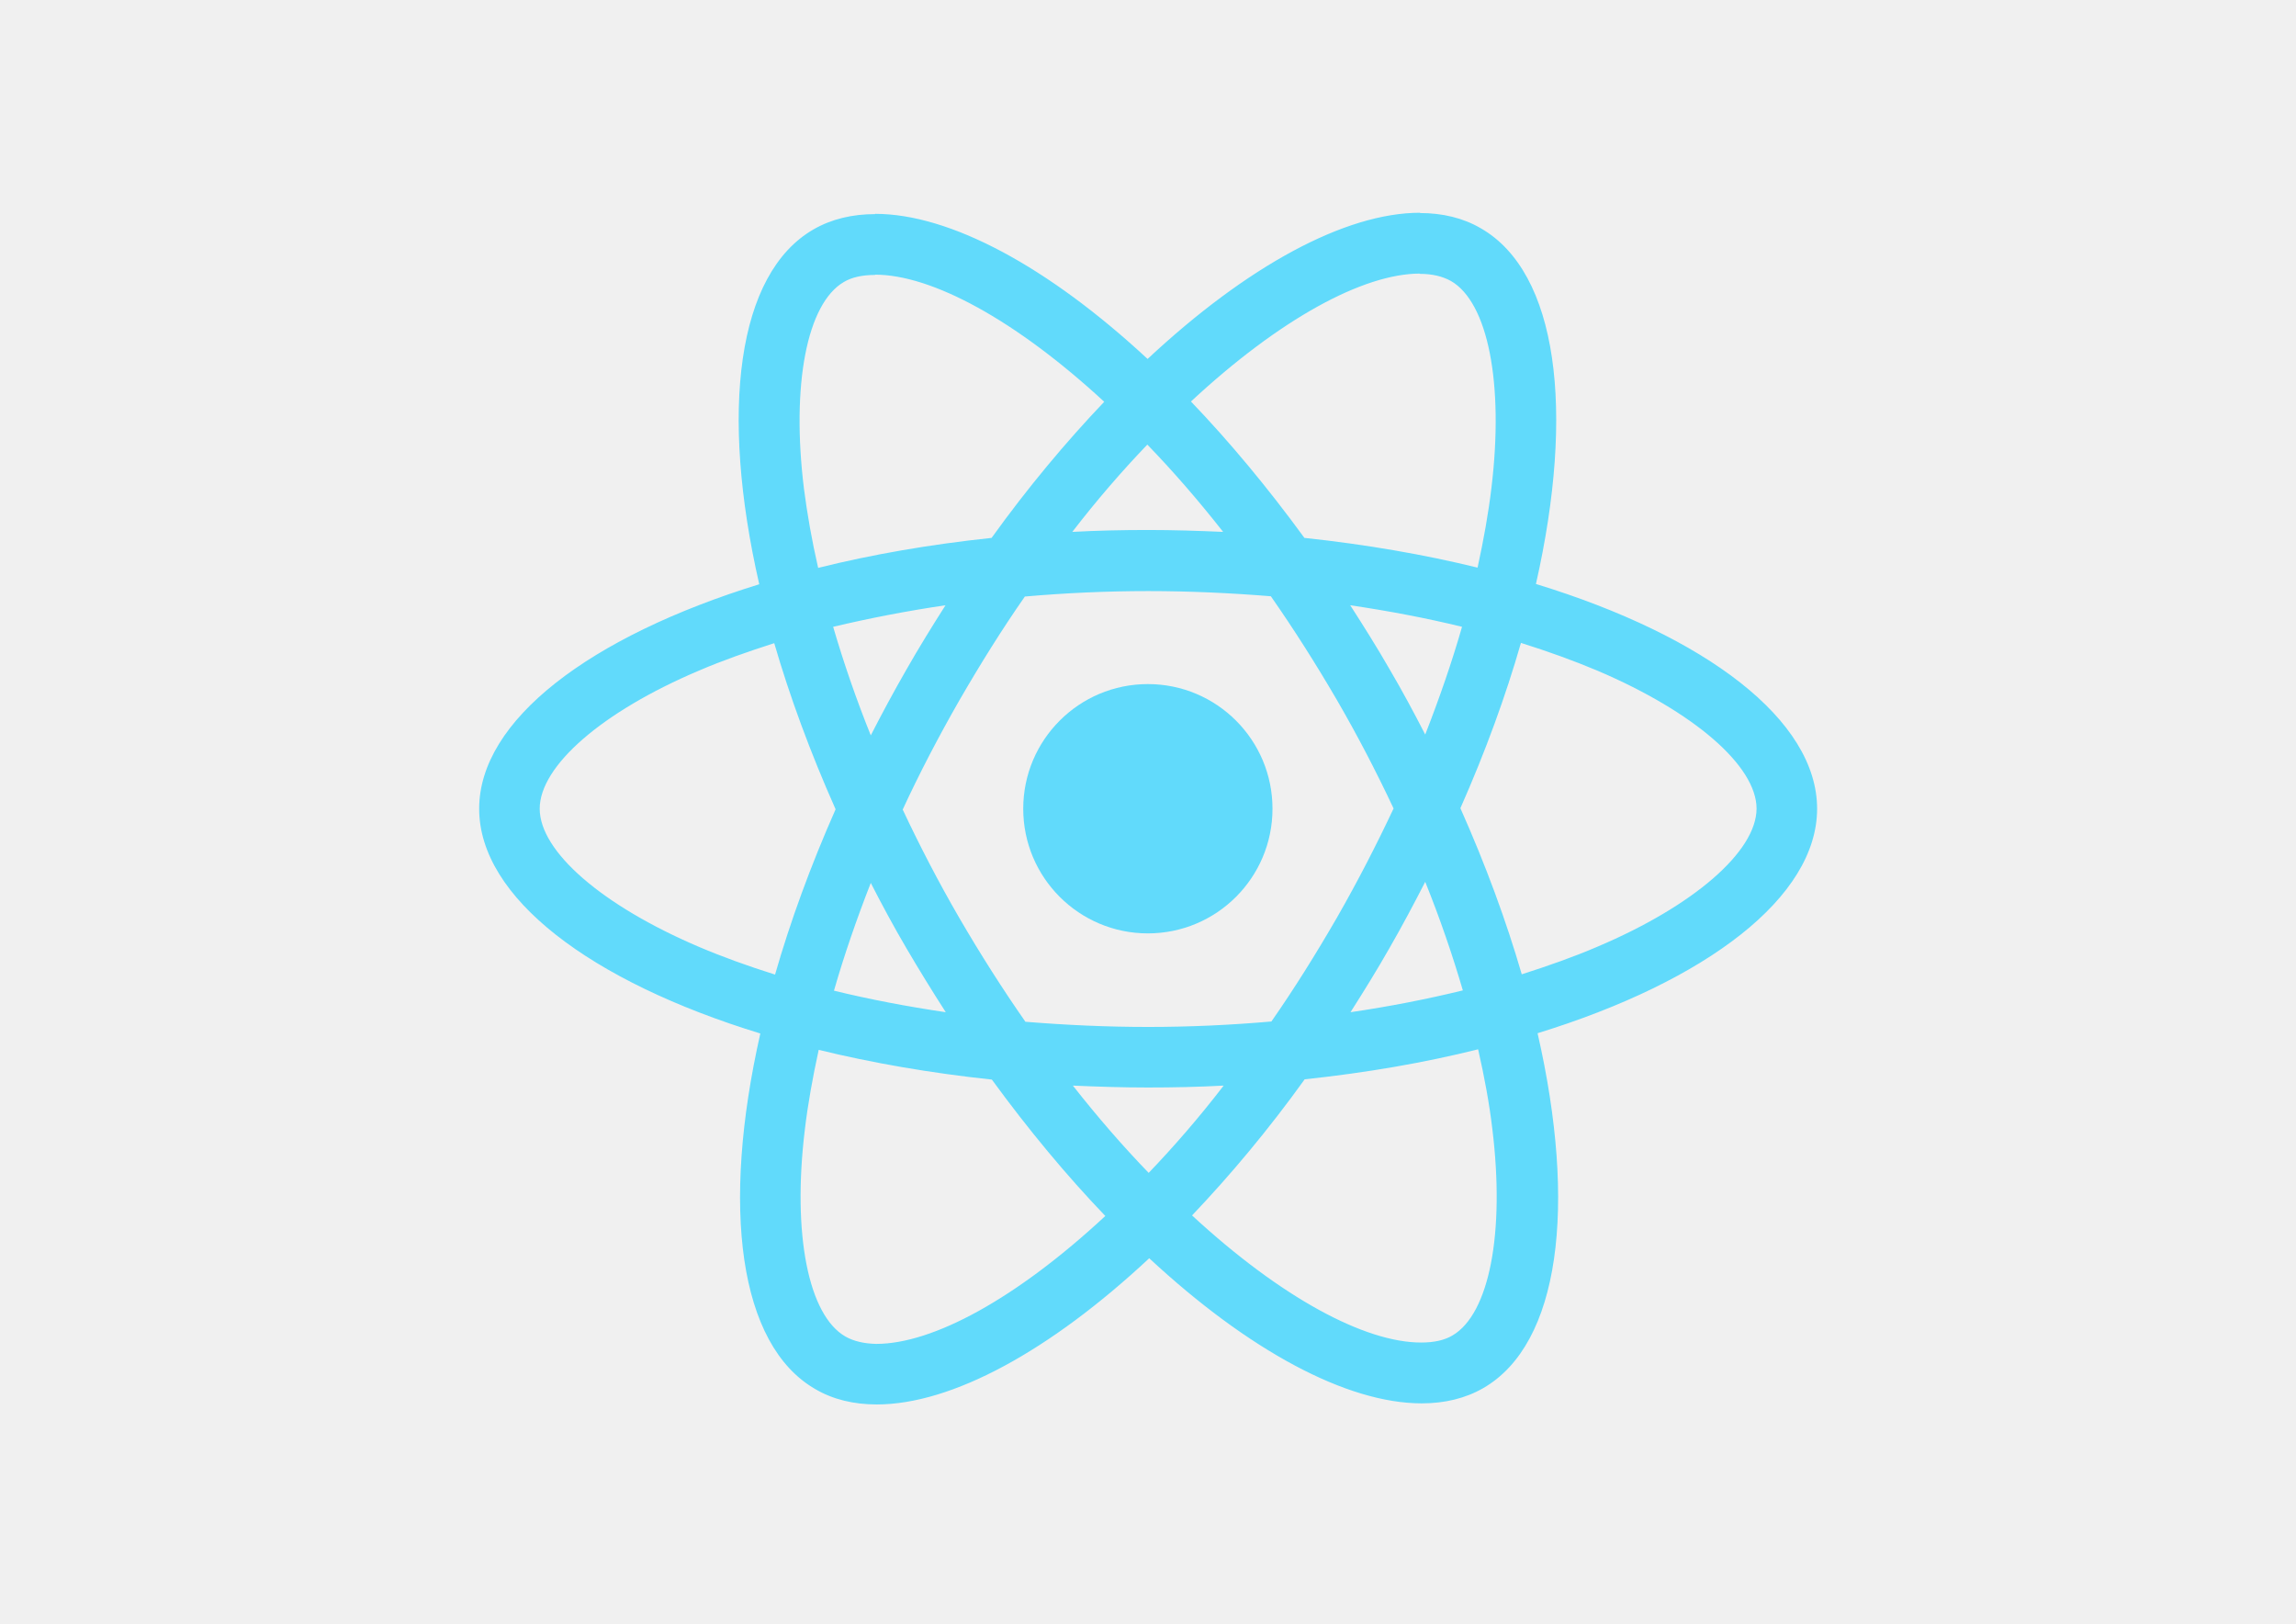
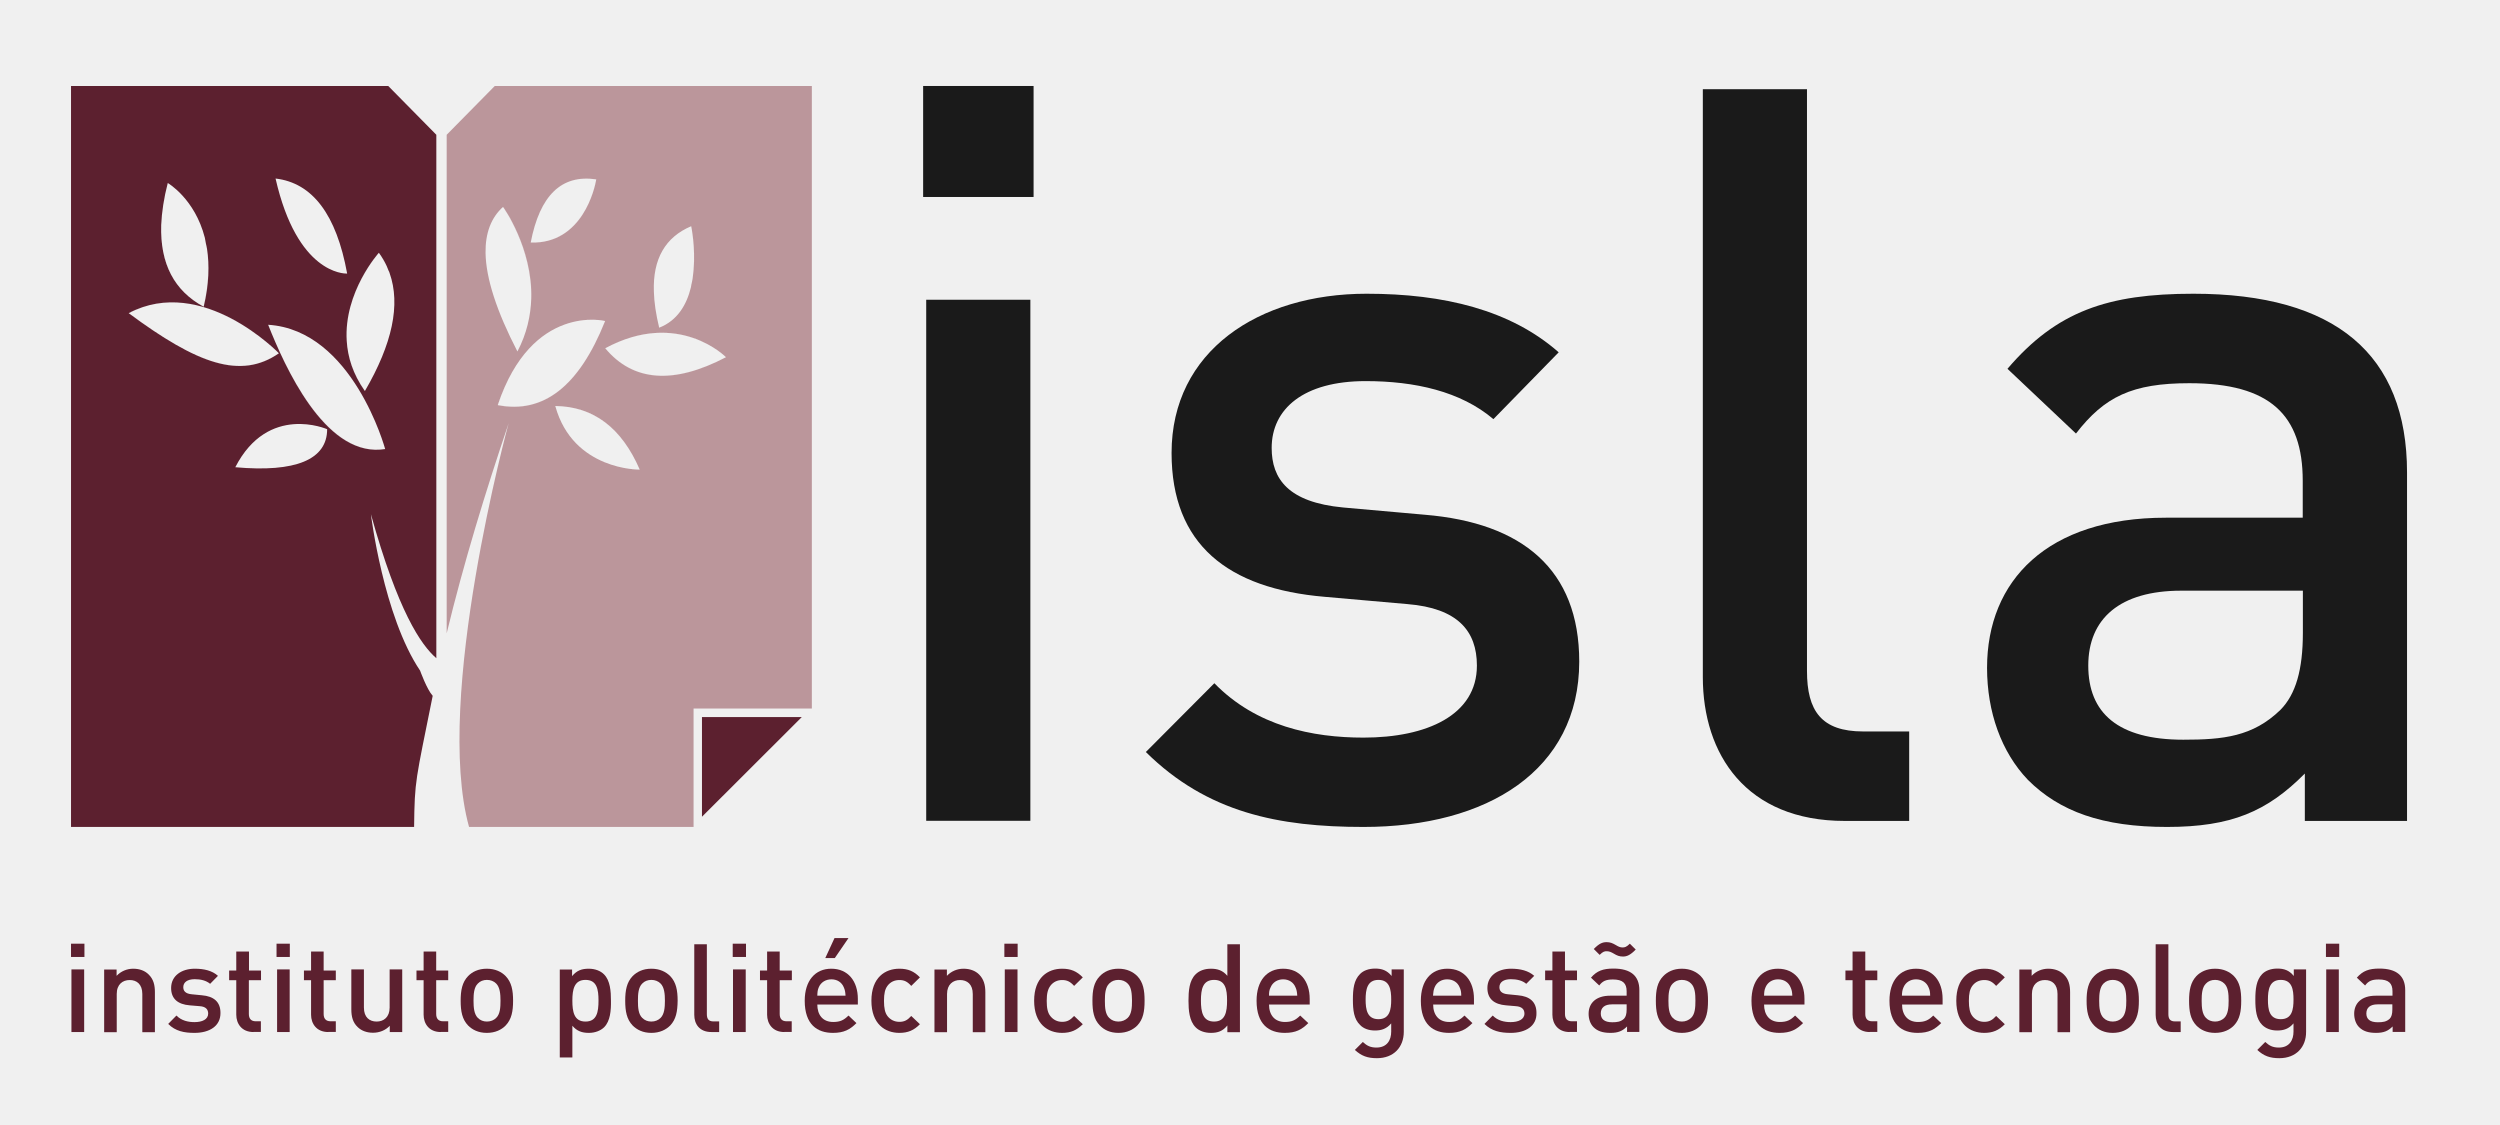
- <svg xmlns="http://www.w3.org/2000/svg" viewBox="0 0 841.9 595.3">
-   <g fill="#61DAFB">
-     <path d="M666.3 296.5c0-32.5-40.7-63.3-103.1-82.4 14.4-63.6 8-114.2-20.2-130.4-6.5-3.8-14.1-5.6-22.4-5.6v22.3c4.6 0 8.3.9 11.4 2.6 13.6 7.8 19.5 37.5 14.9 75.7-1.1 9.4-2.9 19.3-5.1 29.4-19.6-4.8-41-8.5-63.5-10.9-13.5-18.5-27.5-35.3-41.6-50 32.6-30.3 63.2-46.9 84-46.9V78c-27.5 0-63.5 19.6-99.9 53.6-36.4-33.8-72.4-53.2-99.9-53.2v22.3c20.7 0 51.4 16.5 84 46.6-14 14.7-28 31.4-41.3 49.9-22.6 2.4-44 6.1-63.6 11-2.3-10-4-19.7-5.2-29-4.7-38.2 1.1-67.9 14.6-75.8 3-1.8 6.9-2.6 11.5-2.6V78.5c-8.4 0-16 1.8-22.6 5.6-28.1 16.2-34.4 66.7-19.9 130.1-62.2 19.2-102.7 49.9-102.7 82.3 0 32.5 40.7 63.3 103.1 82.4-14.4 63.6-8 114.2 20.2 130.4 6.5 3.8 14.1 5.6 22.5 5.6 27.5 0 63.5-19.6 99.9-53.6 36.4 33.8 72.4 53.2 99.9 53.2 8.4 0 16-1.8 22.6-5.6 28.1-16.2 34.4-66.7 19.9-130.1 62-19.1 102.5-49.9 102.5-82.3zm-130.2-66.7c-3.7 12.9-8.3 26.2-13.5 39.5-4.1-8-8.4-16-13.1-24-4.6-8-9.5-15.8-14.4-23.4 14.2 2.1 27.9 4.7 41 7.9zm-45.8 106.5c-7.8 13.5-15.8 26.3-24.1 38.2-14.9 1.3-30 2-45.2 2-15.1 0-30.2-.7-45-1.9-8.3-11.9-16.4-24.6-24.2-38-7.6-13.1-14.5-26.4-20.8-39.8 6.2-13.4 13.2-26.8 20.7-39.9 7.8-13.5 15.8-26.3 24.1-38.2 14.9-1.3 30-2 45.2-2 15.1 0 30.2.7 45 1.9 8.3 11.9 16.4 24.6 24.2 38 7.6 13.1 14.5 26.4 20.8 39.8-6.3 13.4-13.2 26.8-20.7 39.9zm32.3-13c5.4 13.4 10 26.8 13.8 39.8-13.1 3.2-26.9 5.9-41.2 8 4.9-7.7 9.8-15.6 14.4-23.7 4.6-8 8.9-16.1 13-24.1zM421.2 430c-9.3-9.6-18.6-20.3-27.8-32 9 .4 18.2.7 27.5.7 9.4 0 18.7-.2 27.8-.7-9 11.7-18.3 22.4-27.5 32zm-74.4-58.9c-14.2-2.1-27.9-4.7-41-7.9 3.7-12.9 8.3-26.2 13.5-39.5 4.1 8 8.4 16 13.1 24 4.7 8 9.5 15.8 14.4 23.4zM420.7 163c9.3 9.6 18.6 20.3 27.8 32-9-.4-18.2-.7-27.5-.7-9.4 0-18.7.2-27.8.7 9-11.7 18.3-22.4 27.5-32zm-74 58.9c-4.9 7.7-9.8 15.6-14.4 23.7-4.6 8-8.9 16-13 24-5.4-13.4-10-26.8-13.8-39.8 13.1-3.1 26.9-5.8 41.2-7.9zm-90.5 125.2c-35.4-15.1-58.3-34.9-58.3-50.6 0-15.7 22.9-35.6 58.3-50.6 8.6-3.7 18-7 27.7-10.1 5.7 19.6 13.2 40 22.5 60.9-9.2 20.8-16.6 41.1-22.2 60.6-9.9-3.1-19.3-6.5-28-10.2zM310 490c-13.6-7.8-19.5-37.5-14.9-75.7 1.1-9.4 2.9-19.3 5.1-29.4 19.6 4.8 41 8.5 63.5 10.9 13.5 18.5 27.5 35.3 41.6 50-32.6 30.3-63.2 46.9-84 46.9-4.5-.1-8.3-1-11.3-2.7zm237.2-76.2c4.7 38.2-1.1 67.9-14.6 75.8-3 1.8-6.9 2.6-11.5 2.6-20.7 0-51.4-16.5-84-46.6 14-14.7 28-31.4 41.3-49.9 22.6-2.4 44-6.1 63.6-11 2.3 10.1 4.1 19.8 5.2 29.1zm38.5-66.7c-8.6 3.7-18 7-27.7 10.1-5.7-19.6-13.2-40-22.5-60.9 9.2-20.8 16.6-41.1 22.2-60.6 9.9 3.1 19.3 6.5 28.1 10.2 35.4 15.1 58.3 34.9 58.3 50.6-.1 15.7-23 35.6-58.4 50.6zM320.8 78.4z" />
-     <circle cx="420.9" cy="296.5" r="45.7" />
-     <path d="M520.5 78.1z" />
+ <svg xmlns="http://www.w3.org/2000/svg" xmlns:xlink="http://www.w3.org/1999/xlink" version="1.1" id="Layer_1" x="0px" y="0px" viewBox="0 0 1788.2 804.1" style="enable-background:new 0 0 1788.2 804.1;" xml:space="preserve">
+   <style type="text/css">
+ 	.st0{fill:#1A1A1A;}
+ 	.st1{clip-path:url(#SVGID_2_);fill:#1A1A1A;}
+ 	.st2{clip-path:url(#SVGID_2_);fill:#5C202F;}
+ 	.st3{clip-path:url(#SVGID_2_);fill:#990020;}
+ 	.st4{clip-path:url(#SVGID_2_);fill:#D9000B;}
+ 	.st5{clip-path:url(#SVGID_2_);fill:#BB969B;}
+ 	.st6{clip-path:url(#SVGID_2_);fill:#FFFFFF;}
+ </style>
+   <rect x="660.3" y="61.5" class="st0" width="79" height="79.4" />
+   <rect x="662.5" y="214.4" class="st0" width="74.5" height="372.7" />
+   <g>
+     <defs>
+       <rect id="SVGID_1_" x="-113.7" y="-190.8" width="2000" height="1200" />
+     </defs>
+     <clipPath id="SVGID_2_">
+       <use xlink:href="#SVGID_1_" style="overflow:visible;" />
+     </clipPath>
+     <path class="st1" d="M975.3,591.5c-60.7,0-111.8-10.2-155.7-53.6l49-49.2c30,30.8,70.2,38.9,106.7,38.9c45.3,0,81.1-16.1,81.1-51.5   c0-24.9-13.9-41.1-49.7-44l-59.1-5.2C878.2,421,838,389.4,838,324c0-72.8,62.1-113.9,139.5-113.9c55.5,0,103.1,11.7,137.4,41.9   l-46.7,47.8c-23.4-19.9-56.3-27.2-91.4-27.2c-44.5,0-67.2,19.9-67.2,47.8c0,22,11.7,38.9,51.2,42.6l58.5,5.2   c69.4,5.8,110.3,38.9,110.3,105.1C1129.5,551.1,1063.8,591.5,975.3,591.5" />
+     <path class="st1" d="M1319.6,587.2c-70.8,0-101.6-47.8-101.6-102.9V63.8h74.5v416.1c0,28.6,10.3,43.3,40.2,43.3h32.9v64H1319.6z" />
+     <path class="st1" d="M1648.6,587.2v-33.9c-27,27.2-52.6,38.2-98.6,38.2c-46.1,0-76.8-11-99.5-33.7c-19-19.9-29.2-48.5-29.2-80.1   c0-62.5,43.1-107.4,127.9-107.4h97.9v-26.4c0-47-23.3-69.8-81.1-69.8c-40.9,0-60.7,9.6-81.1,36l-49-46.3   c35.1-41.1,71.6-53.7,133-53.7c101.6,0,152.8,43.4,152.8,127.9v249.2H1648.6z M1647.1,422.5h-86.9c-43.8,0-66.5,19.9-66.5,53.6   c0,33.9,21.2,53,68,53c28.5,0,49.7-2.2,69.4-21.3c11-11.1,16.1-28.7,16.1-55.2V422.5z" />
+     <path class="st2" d="M50.8,675h9.6v9.5h-9.6V675z M51.1,693.4h9.1v44.8h-9.1V693.4z" />
+     <path class="st2" d="M101.8,738.2V711c0-7-4-10-9-10c-5.1,0-9.3,3.1-9.3,10v27.3h-9v-44.8h8.9v4.5c3.1-3.3,7.4-5.1,11.9-5.1   c4.6,0,8.4,1.5,11,4.1c3.5,3.4,4.5,7.6,4.5,12.7v28.6H101.8z" />
+     <path class="st2" d="M139.1,738.8c-7.3,0-13.6-1.2-18.8-6.4l5.9-6c3.6,3.7,8.5,4.7,12.9,4.7c5.5,0,9.8-1.9,9.8-6.1c0-3-1.7-5-6-5.3   l-7.2-0.6c-8.4-0.7-13.3-4.6-13.3-12.4c0-8.8,7.5-13.8,16.9-13.8c6.7,0,12.5,1.4,16.6,5.1l-5.6,5.7c-2.9-2.4-6.8-3.3-11-3.3   c-5.4,0-8.2,2.3-8.2,5.7c0,2.6,1.4,4.7,6.2,5.1l7.1,0.7c8.4,0.7,13.3,4.6,13.3,12.6C157.8,733.9,149.9,738.8,139.1,738.8" />
+     <path class="st2" d="M181.3,738.2c-8.4,0-12.3-6-12.3-12.4v-24.7h-5.1v-6.9h5.1v-13.6h9.1v13.6h8.6v6.9H178v24.2   c0,3.3,1.6,5.2,4.9,5.2h3.7v7.6H181.3z" />
+     <path class="st2" d="M197.8,675h9.5v9.5h-9.5V675z M198.2,693.4h9v44.8h-9V693.4z" />
+     <path class="st2" d="M234.8,738.2c-8.4,0-12.3-6-12.3-12.4v-24.7h-5.1v-6.9h5.1v-13.6h9v13.6h8.7v6.9h-8.7v24.2   c0,3.3,1.6,5.2,5,5.2h3.7v7.6H234.8z" />
+     <path class="st2" d="M278.8,738.2v-4.5c-3.1,3.3-7.4,5-12,5c-4.6,0-8.4-1.5-11-4.1c-3.5-3.3-4.5-7.6-4.5-12.6v-28.6h9v27.3   c0,7,4,10,9.1,10c5,0,9.3-3.1,9.3-10v-27.3h9v44.8H278.8z" />
+     <path class="st2" d="M315.3,738.2c-8.4,0-12.3-6-12.3-12.4v-24.7h-5.1v-6.9h5.1v-13.6h9v13.6h8.6v6.9H312v24.2   c0,3.3,1.6,5.2,4.9,5.2h3.7v7.6H315.3z" />
+     <path class="st2" d="M361.7,733.5c-2.9,3-7.4,5.3-13.5,5.3c-6.1,0-10.4-2.3-13.4-5.3c-4.2-4.4-5.3-10.1-5.3-17.7   c0-7.5,1.1-13.2,5.3-17.6c2.9-3,7.3-5.3,13.4-5.3c6.1,0,10.6,2.3,13.5,5.3c4.2,4.4,5.3,10.1,5.3,17.6   C367,723.4,365.9,729.1,361.7,733.5 M354.9,703.5c-1.7-1.7-4-2.6-6.6-2.6c-2.6,0-4.9,0.9-6.5,2.6c-2.8,2.7-3.1,7.5-3.1,12.3   c0,4.9,0.4,9.6,3.1,12.3c1.7,1.7,3.9,2.6,6.5,2.6c2.7,0,5-1,6.6-2.6c2.8-2.7,3.1-7.4,3.1-12.3C358,711,357.6,706.2,354.9,703.5" />
+     <path class="st2" d="M432.1,734.8c-2.5,2.4-6.4,4-10.9,4c-4.8,0-8.5-1.2-11.8-5.1v22.7h-9v-62.9h8.8v4.7c3.4-4.1,7-5.3,11.9-5.3   c4.5,0,8.4,1.5,10.9,4c4.5,4.5,5,12.1,5,18.9C437.1,722.6,436.6,730.3,432.1,734.8 M418.8,700.9c-8.1,0-9.4,6.9-9.4,14.8   c0,8,1.2,15,9.4,15c8.2,0,9.3-7,9.3-15C428.1,707.8,427,700.9,418.8,700.9" />
+     <path class="st2" d="M479.4,733.5c-3,3-7.4,5.3-13.5,5.3c-6.1,0-10.4-2.3-13.4-5.3c-4.2-4.4-5.3-10.1-5.3-17.7   c0-7.5,1.1-13.2,5.3-17.6c3-3,7.3-5.3,13.4-5.3c6.1,0,10.5,2.3,13.5,5.3c4.2,4.4,5.3,10.1,5.3,17.6   C484.6,723.4,483.6,729.1,479.4,733.5 M472.5,703.5c-1.7-1.7-4-2.6-6.6-2.6c-2.6,0-4.9,0.9-6.5,2.6c-2.8,2.7-3.1,7.5-3.1,12.3   c0,4.9,0.3,9.6,3.1,12.3c1.7,1.7,3.9,2.6,6.5,2.6c2.7,0,5-1,6.6-2.6c2.7-2.7,3.1-7.4,3.1-12.3C475.6,711,475.2,706.2,472.5,703.5" />
+     <path class="st2" d="M508.9,738.2c-8.6,0-12.3-5.7-12.3-12.3v-50.5h9v50c0,3.4,1.2,5.2,4.8,5.2h4v7.6H508.9z" />
+     <path class="st2" d="M524.1,675h9.5v9.5h-9.5V675z M524.3,693.4h9.1v44.8h-9.1V693.4z" />
+     <path class="st2" d="M561,738.2c-8.4,0-12.3-6-12.3-12.4v-24.7h-5.1v-6.9h5.1v-13.6h9v13.6h8.7v6.9h-8.7v24.2   c0,3.3,1.6,5.2,4.9,5.2h3.7v7.6H561z" />
+     <path class="st2" d="M584.6,718.4c0,7.7,4,12.6,11.4,12.6c5,0,7.7-1.4,10.9-4.6l5.7,5.4c-4.6,4.6-8.9,7-16.8,7   c-11.2,0-20.2-5.9-20.2-23c0-14.5,7.6-22.9,19-22.9c12,0,19,8.9,19,21.6v4H584.6z M603.5,706.1c-1.4-3.4-4.6-5.6-8.8-5.6   c-4.3,0-7.6,2.3-9,5.6c-0.9,2-1,3.4-1.1,6.1h20.2C604.6,709.4,604.4,708.1,603.5,706.1 M597.1,685.3h-6.8l6.6-14.3h10L597.1,685.3z   " />
+     <path class="st2" d="M643.3,738.8c-10.1,0-20-6.2-20-23c0-16.7,9.9-22.9,20-22.9c6.2,0,10.5,1.8,14.7,6.2l-6.2,6.1   c-2.8-3.1-5-4.2-8.5-4.2c-3.5,0-6.4,1.4-8.4,4c-1.9,2.5-2.6,5.6-2.6,10.9c0,5.2,0.7,8.6,2.6,11c2,2.5,4.9,4,8.4,4   c3.5,0,5.7-1.1,8.5-4.2l6.2,5.9C653.8,736.9,649.5,738.8,643.3,738.8" />
+     <path class="st2" d="M695.8,738.2V711c0-7-4-10-9.1-10c-5,0-9.3,3.1-9.3,10v27.3h-9v-44.8h8.9v4.5c3.1-3.3,7.4-5.1,11.9-5.1   c4.6,0,8.5,1.5,11.1,4.1c3.4,3.4,4.5,7.6,4.5,12.7v28.6H695.8z" />
+     <path class="st2" d="M718.4,675h9.5v9.5h-9.5V675z M718.7,693.4h9.1v44.8h-9.1V693.4z" />
+     <path class="st2" d="M759.7,738.8c-10.1,0-20-6.2-20-23c0-16.7,9.9-22.9,20-22.9c6.2,0,10.5,1.8,14.8,6.2l-6.2,6.1   c-2.8-3.1-5.1-4.2-8.6-4.2c-3.4,0-6.3,1.4-8.3,4c-1.9,2.5-2.7,5.6-2.7,10.9c0,5.2,0.7,8.6,2.7,11c2,2.5,4.9,4,8.3,4   c3.5,0,5.7-1.1,8.6-4.2l6.2,5.9C770.2,736.9,765.9,738.8,759.7,738.8" />
+     <path class="st2" d="M813.5,733.5c-3,3-7.4,5.3-13.5,5.3c-6.2,0-10.4-2.3-13.3-5.3c-4.3-4.4-5.3-10.1-5.3-17.7   c0-7.5,1-13.2,5.3-17.6c2.9-3,7.2-5.3,13.3-5.3c6.1,0,10.5,2.3,13.5,5.3c4.2,4.4,5.2,10.1,5.2,17.6   C818.7,723.4,817.7,729.1,813.5,733.5 M806.6,703.5c-1.7-1.7-3.9-2.6-6.6-2.6c-2.7,0-4.9,0.9-6.6,2.6c-2.8,2.7-3.1,7.5-3.1,12.3   c0,4.9,0.3,9.6,3.1,12.3c1.7,1.7,3.9,2.6,6.6,2.6c2.7,0,4.9-1,6.6-2.6c2.8-2.7,3.1-7.4,3.1-12.3C809.6,711,809.4,706.2,806.6,703.5   " />
+     <path class="st2" d="M877.9,738.2v-4.7c-3.3,4.1-6.9,5.3-11.8,5.3c-4.5,0-8.5-1.5-10.9-4c-4.5-4.5-5.1-12.2-5.1-19   c0-6.8,0.5-14.4,5.1-18.9c2.5-2.5,6.3-4,10.9-4c4.8,0,8.5,1.2,11.8,5.1v-22.6h9v62.9H877.9z M868.4,700.9c-8.2,0-9.4,6.9-9.4,14.8   c0,8,1.3,15,9.4,15c8.1,0,9.3-7,9.3-15C877.7,707.8,876.6,700.9,868.4,700.9" />
+     <path class="st2" d="M907.7,718.4c0,7.7,4.1,12.6,11.4,12.6c5,0,7.7-1.4,10.9-4.6l5.8,5.4c-4.6,4.6-8.9,7-16.8,7   c-11.2,0-20.2-5.9-20.2-23c0-14.5,7.5-22.9,19-22.9c12,0,19,8.9,19,21.6v4H907.7z M926.6,706.1c-1.4-3.4-4.6-5.6-8.8-5.6   c-4.2,0-7.5,2.3-8.9,5.6c-1,2-1.2,3.4-1.2,6.1h20.2C927.7,709.4,927.5,708.1,926.6,706.1" />
+     <path class="st2" d="M984.9,756.9c-6.8,0-11.1-1.6-15.8-5.9l5.7-5.7c2.8,2.6,5.3,4,9.7,4c7.7,0,10.6-5.4,10.6-11.4V732   c-3.3,3.9-7,5.1-11.6,5.1c-4.5,0-8.3-1.4-10.7-4c-4.4-4.2-5.1-10.6-5.1-18.1c0-7.6,0.7-13.9,5.1-18.3c2.4-2.5,6.3-3.9,10.8-3.9   c4.8,0,8.4,1.2,11.8,5.3v-4.7h8.7V738C1004.1,749,996.9,756.9,984.9,756.9 M986,700.9c-8.1,0-9.2,7-9.2,14.1c0,7.1,1.1,14,9.2,14   c8.1,0,9.1-7,9.1-14C995.1,708,994.1,700.9,986,700.9" />
+     <path class="st2" d="M1025.1,718.4c0,7.7,4.1,12.6,11.5,12.6c5,0,7.7-1.4,10.9-4.6l5.7,5.4c-4.6,4.6-8.9,7-16.7,7   c-11.3,0-20.2-5.9-20.2-23c0-14.5,7.4-22.9,19-22.9c12.1,0,19,8.9,19,21.6v4H1025.1z M1044,706.1c-1.4-3.4-4.6-5.6-8.9-5.6   c-4.2,0-7.5,2.3-8.9,5.6c-0.8,2-1,3.4-1.2,6.1h20.2C1045.2,709.4,1044.9,708.1,1044,706.1" />
+     <path class="st2" d="M1080.6,738.8c-7.3,0-13.5-1.2-18.8-6.4l5.9-6c3.6,3.7,8.5,4.7,12.8,4.7c5.5,0,9.9-1.9,9.9-6.1   c0-3-1.8-5-6.1-5.3l-7.1-0.6c-8.4-0.7-13.3-4.6-13.3-12.4c0-8.8,7.5-13.8,16.9-13.8c6.7,0,12.4,1.4,16.6,5.1l-5.7,5.7   c-2.8-2.4-6.8-3.3-11-3.3c-5.4,0-8.2,2.3-8.2,5.7c0,2.6,1.4,4.7,6.2,5.1l7,0.7c8.4,0.7,13.3,4.6,13.3,12.6   C1099.3,733.9,1091.3,738.8,1080.6,738.8" />
+     <path class="st2" d="M1122.7,738.2c-8.4,0-12.3-6-12.3-12.4v-24.7h-5.2v-6.9h5.2v-13.6h9v13.6h8.6v6.9h-8.6v24.2   c0,3.3,1.6,5.2,4.9,5.2h3.7v7.6H1122.7z" />
+     <path class="st2" d="M1163.8,738.2v-4c-3.3,3.3-6.4,4.6-11.9,4.6c-5.6,0-9.3-1.3-12.1-4.1c-2.3-2.3-3.5-5.8-3.5-9.6   c0-7.5,5.2-12.9,15.4-12.9h11.8V709c0-5.7-2.8-8.4-9.8-8.4c-4.9,0-7.4,1.1-9.8,4.3l-5.9-5.6c4.2-4.9,8.7-6.5,16.1-6.5   c12.3,0,18.5,5.2,18.5,15.4v29.9H1163.8z M1160.9,684.2c-2.6,0-4.3-0.7-6.6-2.1c-1.7-1-3.2-1.7-5-1.7c-1.5,0-2.6,0.1-5.1,2.6   l-4.2-4.2c3.9-4,6.3-4.9,9.2-4.9c2.5,0,4.2,0.7,6.6,2.1c1.8,1.1,3.1,1.7,4.8,1.7c1.5,0,2.8-0.3,5.2-2.7l4.2,4.2   C1166.1,683.2,1163.6,684.2,1160.9,684.2 M1163.5,718.4H1153c-5.3,0-8,2.4-8,6.5c0,4,2.6,6.3,8.2,6.3c3.4,0,6-0.3,8.4-2.5   c1.3-1.3,1.9-3.5,1.9-6.6V718.4z" />
+     <path class="st2" d="M1216.5,733.5c-3,3-7.4,5.3-13.5,5.3c-6.1,0-10.4-2.3-13.3-5.3c-4.3-4.4-5.3-10.1-5.3-17.7   c0-7.5,1-13.2,5.3-17.6c2.9-3,7.3-5.3,13.3-5.3c6.1,0,10.5,2.3,13.5,5.3c4.2,4.4,5.2,10.1,5.2,17.6   C1221.7,723.4,1220.7,729.1,1216.5,733.5 M1209.6,703.5c-1.6-1.7-3.9-2.6-6.6-2.6c-2.7,0-4.8,0.9-6.5,2.6   c-2.8,2.7-3.1,7.5-3.1,12.3c0,4.9,0.4,9.6,3.1,12.3c1.7,1.7,3.9,2.6,6.5,2.6c2.7,0,4.9-1,6.6-2.6c2.8-2.7,3.1-7.4,3.1-12.3   C1212.7,711,1212.4,706.2,1209.6,703.5" />
+     <path class="st2" d="M1261.8,718.4c0,7.7,4,12.6,11.3,12.6c5.1,0,7.7-1.4,10.9-4.6l5.7,5.4c-4.7,4.6-8.9,7-16.8,7   c-11.2,0-20.1-5.9-20.1-23c0-14.5,7.5-22.9,18.9-22.9c12,0,19,8.9,19,21.6v4H1261.8z M1280.7,706.1c-1.4-3.4-4.6-5.6-8.9-5.6   c-4.2,0-7.5,2.3-8.9,5.6c-0.9,2-1,3.4-1.1,6.1h20.2C1281.9,709.4,1281.6,708.1,1280.7,706.1" />
+     <path class="st2" d="M1337.4,738.2c-8.4,0-12.3-6-12.3-12.4v-24.7h-5.1v-6.9h5.1v-13.6h9.1v13.6h8.6v6.9h-8.6v24.2   c0,3.3,1.6,5.2,4.9,5.2h3.7v7.6H1337.4z" />
+     <path class="st2" d="M1360.5,718.4c0,7.7,4.1,12.6,11.4,12.6c5.1,0,7.7-1.4,10.9-4.6l5.7,5.4c-4.7,4.6-8.9,7-16.8,7   c-11.2,0-20.2-5.9-20.2-23c0-14.5,7.5-22.9,19-22.9c12,0,19,8.9,19,21.6v4H1360.5z M1379.4,706.1c-1.4-3.4-4.7-5.6-8.9-5.6   c-4.2,0-7.5,2.3-8.9,5.6c-0.9,2-1.1,3.4-1.2,6.1h20.2C1380.6,709.4,1380.3,708.1,1379.4,706.1" />
+     <path class="st2" d="M1419.3,738.8c-10.1,0-20-6.2-20-23c0-16.7,9.9-22.9,20-22.9c6.2,0,10.5,1.8,14.7,6.2l-6.2,6.1   c-2.8-3.1-5.1-4.2-8.5-4.2c-3.5,0-6.4,1.4-8.4,4c-1.9,2.5-2.6,5.6-2.6,10.9c0,5.2,0.7,8.6,2.6,11c2,2.5,4.9,4,8.4,4   c3.4,0,5.7-1.1,8.5-4.2l6.2,5.9C1429.8,736.9,1425.4,738.8,1419.3,738.8" />
+     <path class="st2" d="M1471.7,738.2V711c0-7-3.9-10-9-10c-5.1,0-9.3,3.1-9.3,10v27.3h-9v-44.8h8.8v4.5c3.1-3.3,7.4-5.1,11.9-5.1   c4.6,0,8.4,1.5,11.1,4.1c3.5,3.4,4.5,7.6,4.5,12.7v28.6H1471.7z" />
+     <path class="st2" d="M1524.6,733.5c-2.9,3-7.3,5.3-13.4,5.3c-6.1,0-10.4-2.3-13.3-5.3c-4.3-4.4-5.4-10.1-5.4-17.7   c0-7.5,1.1-13.2,5.4-17.6c2.9-3,7.2-5.3,13.3-5.3c6.1,0,10.5,2.3,13.4,5.3c4.2,4.4,5.3,10.1,5.3,17.6   C1529.9,723.4,1528.8,729.1,1524.6,733.5 M1517.8,703.5c-1.7-1.7-4-2.6-6.6-2.6c-2.7,0-4.9,0.9-6.6,2.6c-2.7,2.7-3.1,7.5-3.1,12.3   c0,4.9,0.4,9.6,3.1,12.3c1.7,1.7,3.9,2.6,6.6,2.6c2.7,0,5-1,6.6-2.6c2.7-2.7,3.1-7.4,3.1-12.3   C1520.9,711,1520.5,706.2,1517.8,703.5" />
+     <path class="st2" d="M1554.2,738.2c-8.6,0-12.3-5.7-12.3-12.3v-50.5h9.1v50c0,3.4,1.2,5.2,4.8,5.2h4v7.6H1554.2z" />
+     <path class="st2" d="M1597.9,733.5c-2.9,3-7.4,5.3-13.5,5.3c-6.1,0-10.5-2.3-13.4-5.3c-4.2-4.4-5.2-10.1-5.2-17.7   c0-7.5,1.1-13.2,5.2-17.6c2.9-3,7.3-5.3,13.4-5.3c6.1,0,10.5,2.3,13.5,5.3c4.2,4.4,5.2,10.1,5.2,17.6   C1603.1,723.4,1602.1,729.1,1597.9,733.5 M1591,703.5c-1.8-1.7-4-2.6-6.6-2.6c-2.7,0-4.9,0.9-6.5,2.6c-2.8,2.7-3.1,7.5-3.1,12.3   c0,4.9,0.4,9.6,3.1,12.3c1.6,1.7,3.9,2.6,6.5,2.6c2.7,0,4.9-1,6.6-2.6c2.7-2.7,3.1-7.4,3.1-12.3   C1594.1,711,1593.8,706.2,1591,703.5" />
+     <path class="st2" d="M1630.4,756.9c-6.8,0-11.2-1.6-15.8-5.9l5.7-5.7c2.8,2.6,5.3,4,9.7,4c7.6,0,10.5-5.4,10.5-11.4V732   c-3.3,3.9-7,5.1-11.6,5.1c-4.5,0-8.2-1.4-10.8-4c-4.2-4.2-4.9-10.6-4.9-18.1c0-7.6,0.7-13.9,4.9-18.3c2.5-2.5,6.3-3.9,10.9-3.9   c4.7,0,8.4,1.2,11.7,5.3v-4.7h8.8V738C1649.6,749,1642.3,756.9,1630.4,756.9 M1631.4,700.9c-8.1,0-9.2,7-9.2,14.1   c0,7.1,1,14,9.2,14c8.1,0,9.1-7,9.1-14C1640.5,708,1639.6,700.9,1631.4,700.9" />
+     <path class="st2" d="M1663.7,675h9.5v9.5h-9.5V675z M1663.9,693.4h9v44.8h-9V693.4z" />
+     <path class="st2" d="M1711.4,738.2v-4c-3.3,3.3-6.4,4.6-11.9,4.6c-5.6,0-9.3-1.3-12.1-4.1c-2.3-2.3-3.5-5.8-3.5-9.6   c0-7.5,5.2-12.9,15.5-12.9h11.9V709c0-5.7-2.8-8.4-9.8-8.4c-5,0-7.4,1.1-9.8,4.3l-5.9-5.6c4.3-4.9,8.7-6.5,16.1-6.5   c12.3,0,18.5,5.2,18.5,15.4v29.9H1711.4z M1711.2,718.4h-10.6c-5.3,0-8,2.4-8,6.5c0,4,2.5,6.3,8.2,6.3c3.5,0,6.1-0.3,8.5-2.5   c1.3-1.3,1.9-3.5,1.9-6.6V718.4z" />
+     <path class="st3" d="M499.1,591.5" />
+     <path class="st3" d="M580.7,509.9" />
+     <path class="st4" d="M499.1,591.5" />
+     <path class="st4" d="M580.7,509.8L580.7,509.8L580.7,509.8z" />
+     <path class="st2" d="M300.5,479.7c-26.3-39-35.2-111.9-35.2-111.9c19.3,69.4,35.8,93.5,46.8,103V96.4l-34.4-34.9H50.8v530h245.4   c0.4-33.9,1-32.5,13.3-93.8C305.3,493.1,300.5,479.7,300.5,479.7 M277.9,193.5c0.3,0.6,0.6,1.2,0.8,1.9c7.9,22.4,2,50.5-17.7,84.3   c-8.6-12.2-12.3-24.4-13-35.9c-2.2-34.9,23-63,23-63c2.2,3,4,6.2,5.6,9.5C277.1,191.4,277.5,192.5,277.9,193.5 M197.1,127.7   c26.4,3.1,43.5,25.7,51.2,67.9c0,0-0.1,0.1-0.1,0.1C246.1,195.7,212.6,195.8,197.1,127.7 M191.8,232.3   c60.6,3.8,83.7,88.9,83.7,88.9c-1.2,0.2-2.3,0.3-3.4,0.4C231.9,324.6,203.8,262.6,191.8,232.3 M120,130.9c0,0,19.3,11.1,26.5,39.1   c0.3,1.3,0.5,2.9,0.8,4.3c0.2,1.3,0.6,2.4,0.8,3.8c1.7,11.3,1.4,25-2.4,41.3c-21.1-11.4-31.2-30.8-30.4-58.4   C115.7,151.8,117.2,141.8,120,130.9 M92.1,224c52.7-27.9,107.4,28.7,107.4,28.7h0l0,0C172.1,271.6,141.1,260.4,92.1,224L92.1,224z    M234,307c0,21.7-22.4,31.1-65.7,27.2h0h0C191.8,288.4,234,307,234,307" />
+     <path class="st5" d="M580.7,506.8V61.5H353.9l-34.4,34.9V453c12.1-50,27.6-100.8,44.3-150.2c0,0-53.8,196.8-28.3,288.7h160.6v-84.7   H580.7z M494.4,161.8c0,0,3.1,14.8,1.7,31.3c-0.1,0.7-0.2,1.3-0.2,2c-0.1,1.4-0.3,2.8-0.5,4.2c-0.2,1.5-0.6,2.9-0.9,4.4   c-0.1,0.6-0.2,1.2-0.3,1.8c-3,12.4-9.6,23.8-22.7,28.9c-2.3-9.5-3.6-18.1-3.8-25.9C466.9,185.2,475.9,169.6,494.4,161.8    M379.6,173.5c6.5-33.8,22.1-48.9,46.9-45.2c0,0,0,0.2-0.1,0.5C425.5,133.9,416.9,174.6,379.6,173.5 M359.8,148   c0,0,21.1,29.3,20.2,65.5c-0.4,12.1-3.1,25-9.9,37.9c-14.9-28.8-22.5-52.3-22.8-70.5C347.1,166.7,351.3,155.7,359.8,148    M356.1,289.7L356.1,289.7L356.1,289.7c24.3-73.1,76.7-60.1,76.7-60.1v0.1C414.2,276.3,388.6,296.2,356.1,289.7 M457.6,335.9   c0,0-47.6,0.8-60.4-45.4v-0.1C424.5,290.8,444.6,306,457.6,335.9 M432.9,249.1L432.9,249.1L432.9,249.1   c52.4-28.2,86.4,6.4,86.4,6.4v0C481.7,275.1,452.9,273,432.9,249.1" />
+     <polygon class="st2" points="502.1,512.9 502.1,584.2 573.5,512.9  " />
+     <path class="st6" d="M145.8,219.4c3.8-16.3,4-30,2.4-41.3C149.8,189.4,149.5,203.1,145.8,219.4c-21.1-11.4-31.2-30.8-30.4-58.4   C114.5,188.5,124.6,208,145.8,219.4" />
+     <path class="st6" d="M146.5,170c0.3,1.3,0.5,2.9,0.8,4.3C147,172.8,146.8,171.3,146.5,170" />
+     <path class="st6" d="M272.1,321.6c-40.3,3.1-68.3-59-80.3-89.2C203.8,262.6,231.9,324.6,272.1,321.6" />
+     <path class="st6" d="M168.3,334.2L168.3,334.2c43.3,4,65.6-5.5,65.6-27.2C233.9,328.7,211.6,338.2,168.3,334.2" />
+     <path class="st6" d="M261,279.7c-8.5-12.2-12.3-24.4-13-35.9C248.7,255.3,252.4,267.5,261,279.7c19.7-33.8,25.6-61.9,17.7-84.3   C286.6,217.8,280.7,245.9,261,279.7" />
+     <path class="st6" d="M276.6,190.4c0.5,1,0.9,2.1,1.3,3.1C277.5,192.5,277.1,191.4,276.6,190.4" />
+     <path class="st6" d="M248.2,195.7c-2.1,0-35.6,0.1-51.1-67.9C212.6,195.8,246.1,195.7,248.2,195.7" />
+     <path class="st6" d="M199.5,252.7L199.5,252.7c-27.4,18.8-58.5,7.7-107.3-28.7h-0.1C141.1,260.4,172.1,271.6,199.5,252.7" />
+     <path class="st6" d="M147.3,174.3c0.2,1.3,0.6,2.4,0.8,3.8C147.9,176.7,147.6,175.5,147.3,174.3" />
+     <path class="st6" d="M146.5,170c-7.2-28.1-26.5-39.1-26.5-39.1c-2.7,11-4.3,21-4.6,30.1c0.3-9.2,1.9-19.2,4.6-30.1   C120,130.9,139.3,141.9,146.5,170" />
+     <path class="st6" d="M275.5,321.2c-1.2,0.2-2.2,0.3-3.4,0.4C273.3,321.5,274.4,321.4,275.5,321.2c0,0-23.1-85-83.7-88.9   C252.4,236.2,275.5,321.2,275.5,321.2" />
+     <path class="st6" d="M168.3,334.2L168.3,334.2C191.8,288.4,234,307,234,307S191.8,288.4,168.3,334.2" />
+     <path class="st6" d="M248,243.8c-2.2-34.9,23-63,23-63c2.2,3,4,6.2,5.6,9.5c-1.5-3.3-3.4-6.5-5.6-9.5   C271,180.9,245.8,209,248,243.8" />
+     <path class="st6" d="M277.9,193.5c0.3,0.6,0.6,1.2,0.8,1.9C278.5,194.8,278.1,194.1,277.9,193.5" />
+     <path class="st6" d="M248.3,195.6c-7.7-42.1-24.7-64.8-51.2-67.9C223.6,130.8,240.6,153.5,248.3,195.6" />
+     <path class="st6" d="M199.5,252.7L199.5,252.7c0,0-54.7-56.6-107.4-28.7l0.1,0C144.6,196.2,199.2,252.4,199.5,252.7" />
+     <path class="st6" d="M397.2,290.4L397.2,290.4c12.9,46.3,60.4,45.4,60.4,45.4C457.5,335.9,410.1,336.6,397.2,290.4" />
+     <path class="st6" d="M495.3,199.3c-0.2,1.5-0.6,2.9-0.9,4.4C494.7,202.3,495,200.8,495.3,199.3" />
+     <path class="st6" d="M471.3,234.4c13.2-5,19.7-16.5,22.7-28.9C491,217.9,484.5,229.4,471.3,234.4c-2.3-9.5-3.6-18.1-3.8-25.9   C467.7,216.3,469,224.9,471.3,234.4" />
+     <path class="st6" d="M496,193.1c-0.1,0.7-0.2,1.3-0.2,2C495.8,194.4,496,193.8,496,193.1" />
+     <path class="st6" d="M432.9,249.1L432.9,249.1c19.9,23.9,48.8,26.1,86.3,6.4v0C481.7,275.1,452.9,273,432.9,249.1" />
+     <path class="st6" d="M426.4,128.8c-1,5.1-9.5,45.7-46.8,44.7C416.9,174.6,425.5,133.9,426.4,128.8" />
+     <path class="st6" d="M432.8,229.7L432.8,229.7c-18.6,46.5-44.2,66.5-76.6,60l-0.1,0.1C388.6,296.2,414.2,276.3,432.8,229.7" />
+     <path class="st6" d="M370.2,251.3c6.8-12.9,9.5-25.7,9.9-37.9C379.7,225.6,377,238.4,370.2,251.3c-14.9-28.8-22.5-52.3-22.8-70.5   C347.7,199,355.3,222.5,370.2,251.3" />
+     <path class="st6" d="M397.2,290.4L397.2,290.4c27.3,0.5,47.4,15.7,60.4,45.5C444.6,306,424.5,290.8,397.2,290.4" />
+     <path class="st6" d="M495.8,195.1c-0.1,1.4-0.3,2.8-0.5,4.2C495.5,197.9,495.7,196.5,495.8,195.1" />
+     <path class="st6" d="M494.4,161.8c0,0,3.1,14.8,1.7,31.3C497.4,176.6,494.4,161.8,494.4,161.8c-18.5,7.8-27.4,23.4-26.8,46.7   C467,185.2,475.9,169.6,494.4,161.8" />
+     <path class="st6" d="M494.4,203.7c-0.1,0.6-0.2,1.2-0.3,1.8C494.2,204.9,494.3,204.3,494.4,203.7" />
+     <path class="st6" d="M432.9,249.1L432.9,249.1c52.3-28,86.2,6.2,86.4,6.4C519.3,255.5,485.3,220.9,432.9,249.1" />
+     <path class="st6" d="M426.5,128.3c-24.8-3.7-40.4,11.4-46.9,45.2C386.1,139.7,401.8,124.6,426.5,128.3" />
+     <path class="st6" d="M432.8,229.7L432.8,229.7c0-0.1-52.3-13-76.7,60h0.1C380.4,216.7,432.7,229.7,432.8,229.7" />
+     <path class="st6" d="M380.1,213.5c0.9-36.2-20.2-65.5-20.2-65.5c-8.6,7.7-12.7,18.7-12.5,32.9c-0.2-14.2,3.9-25.1,12.5-32.9   C359.8,148,380.9,177.3,380.1,213.5" />
  </g>
</svg>
